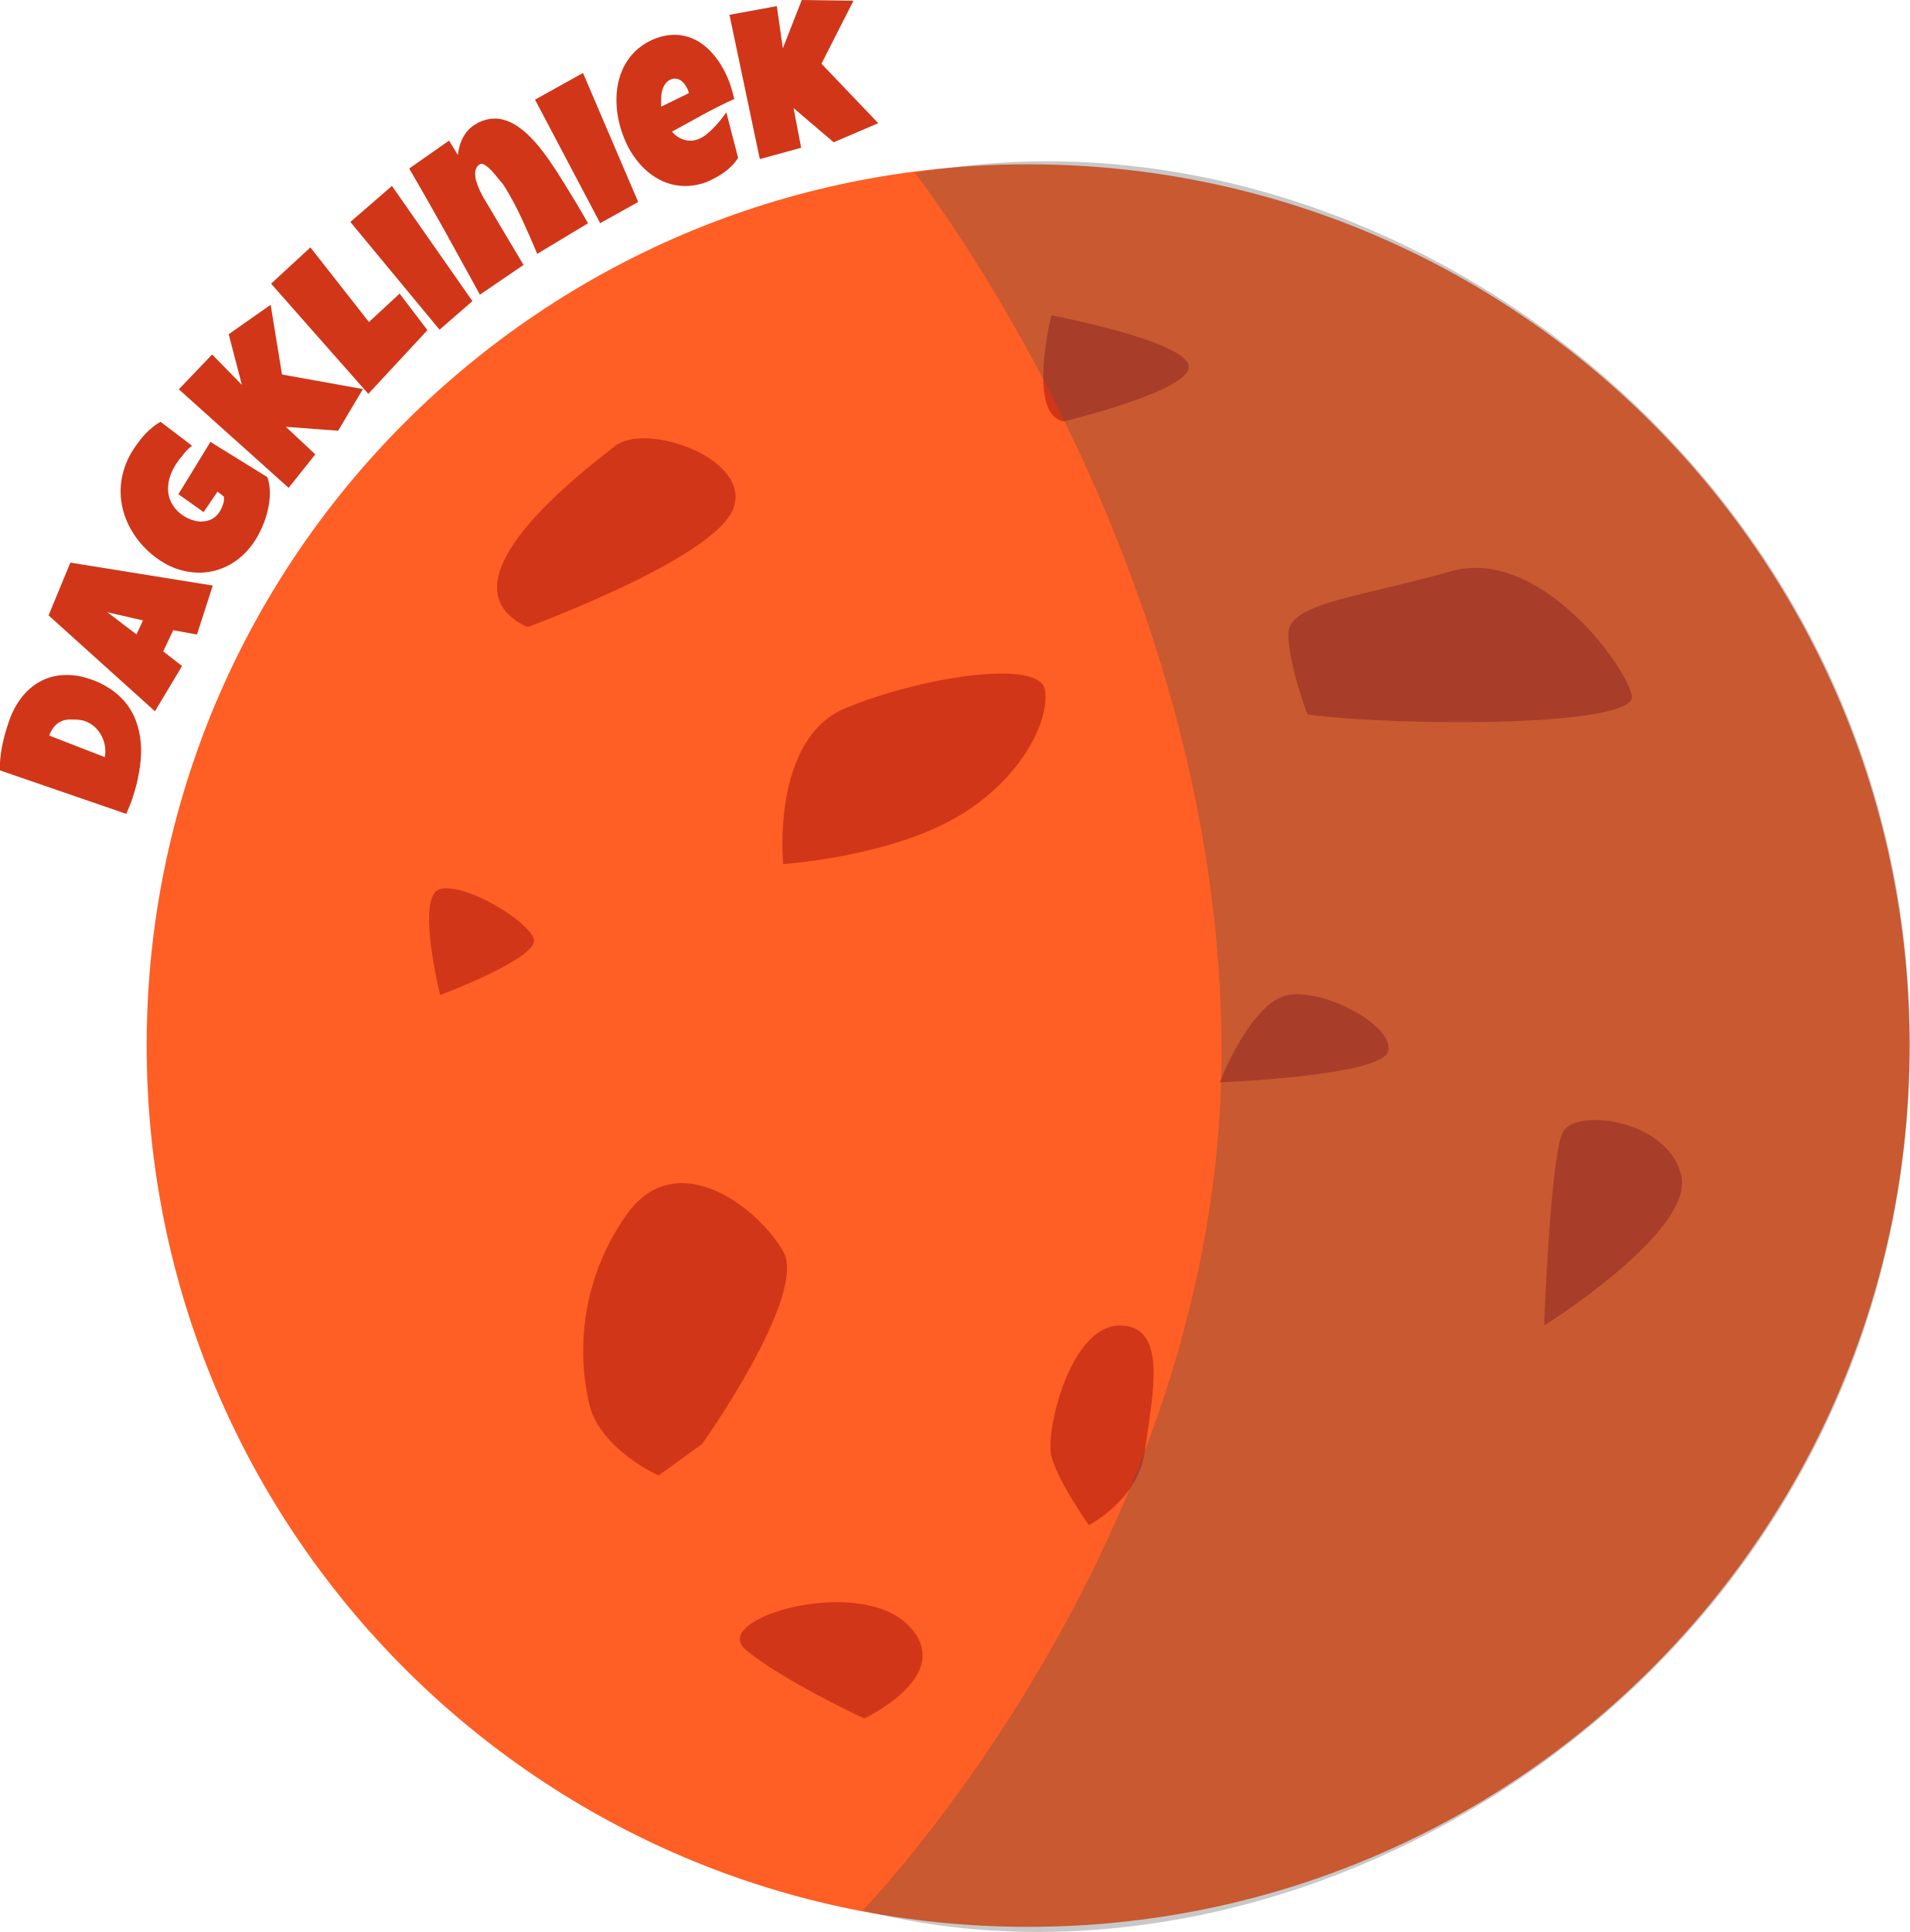
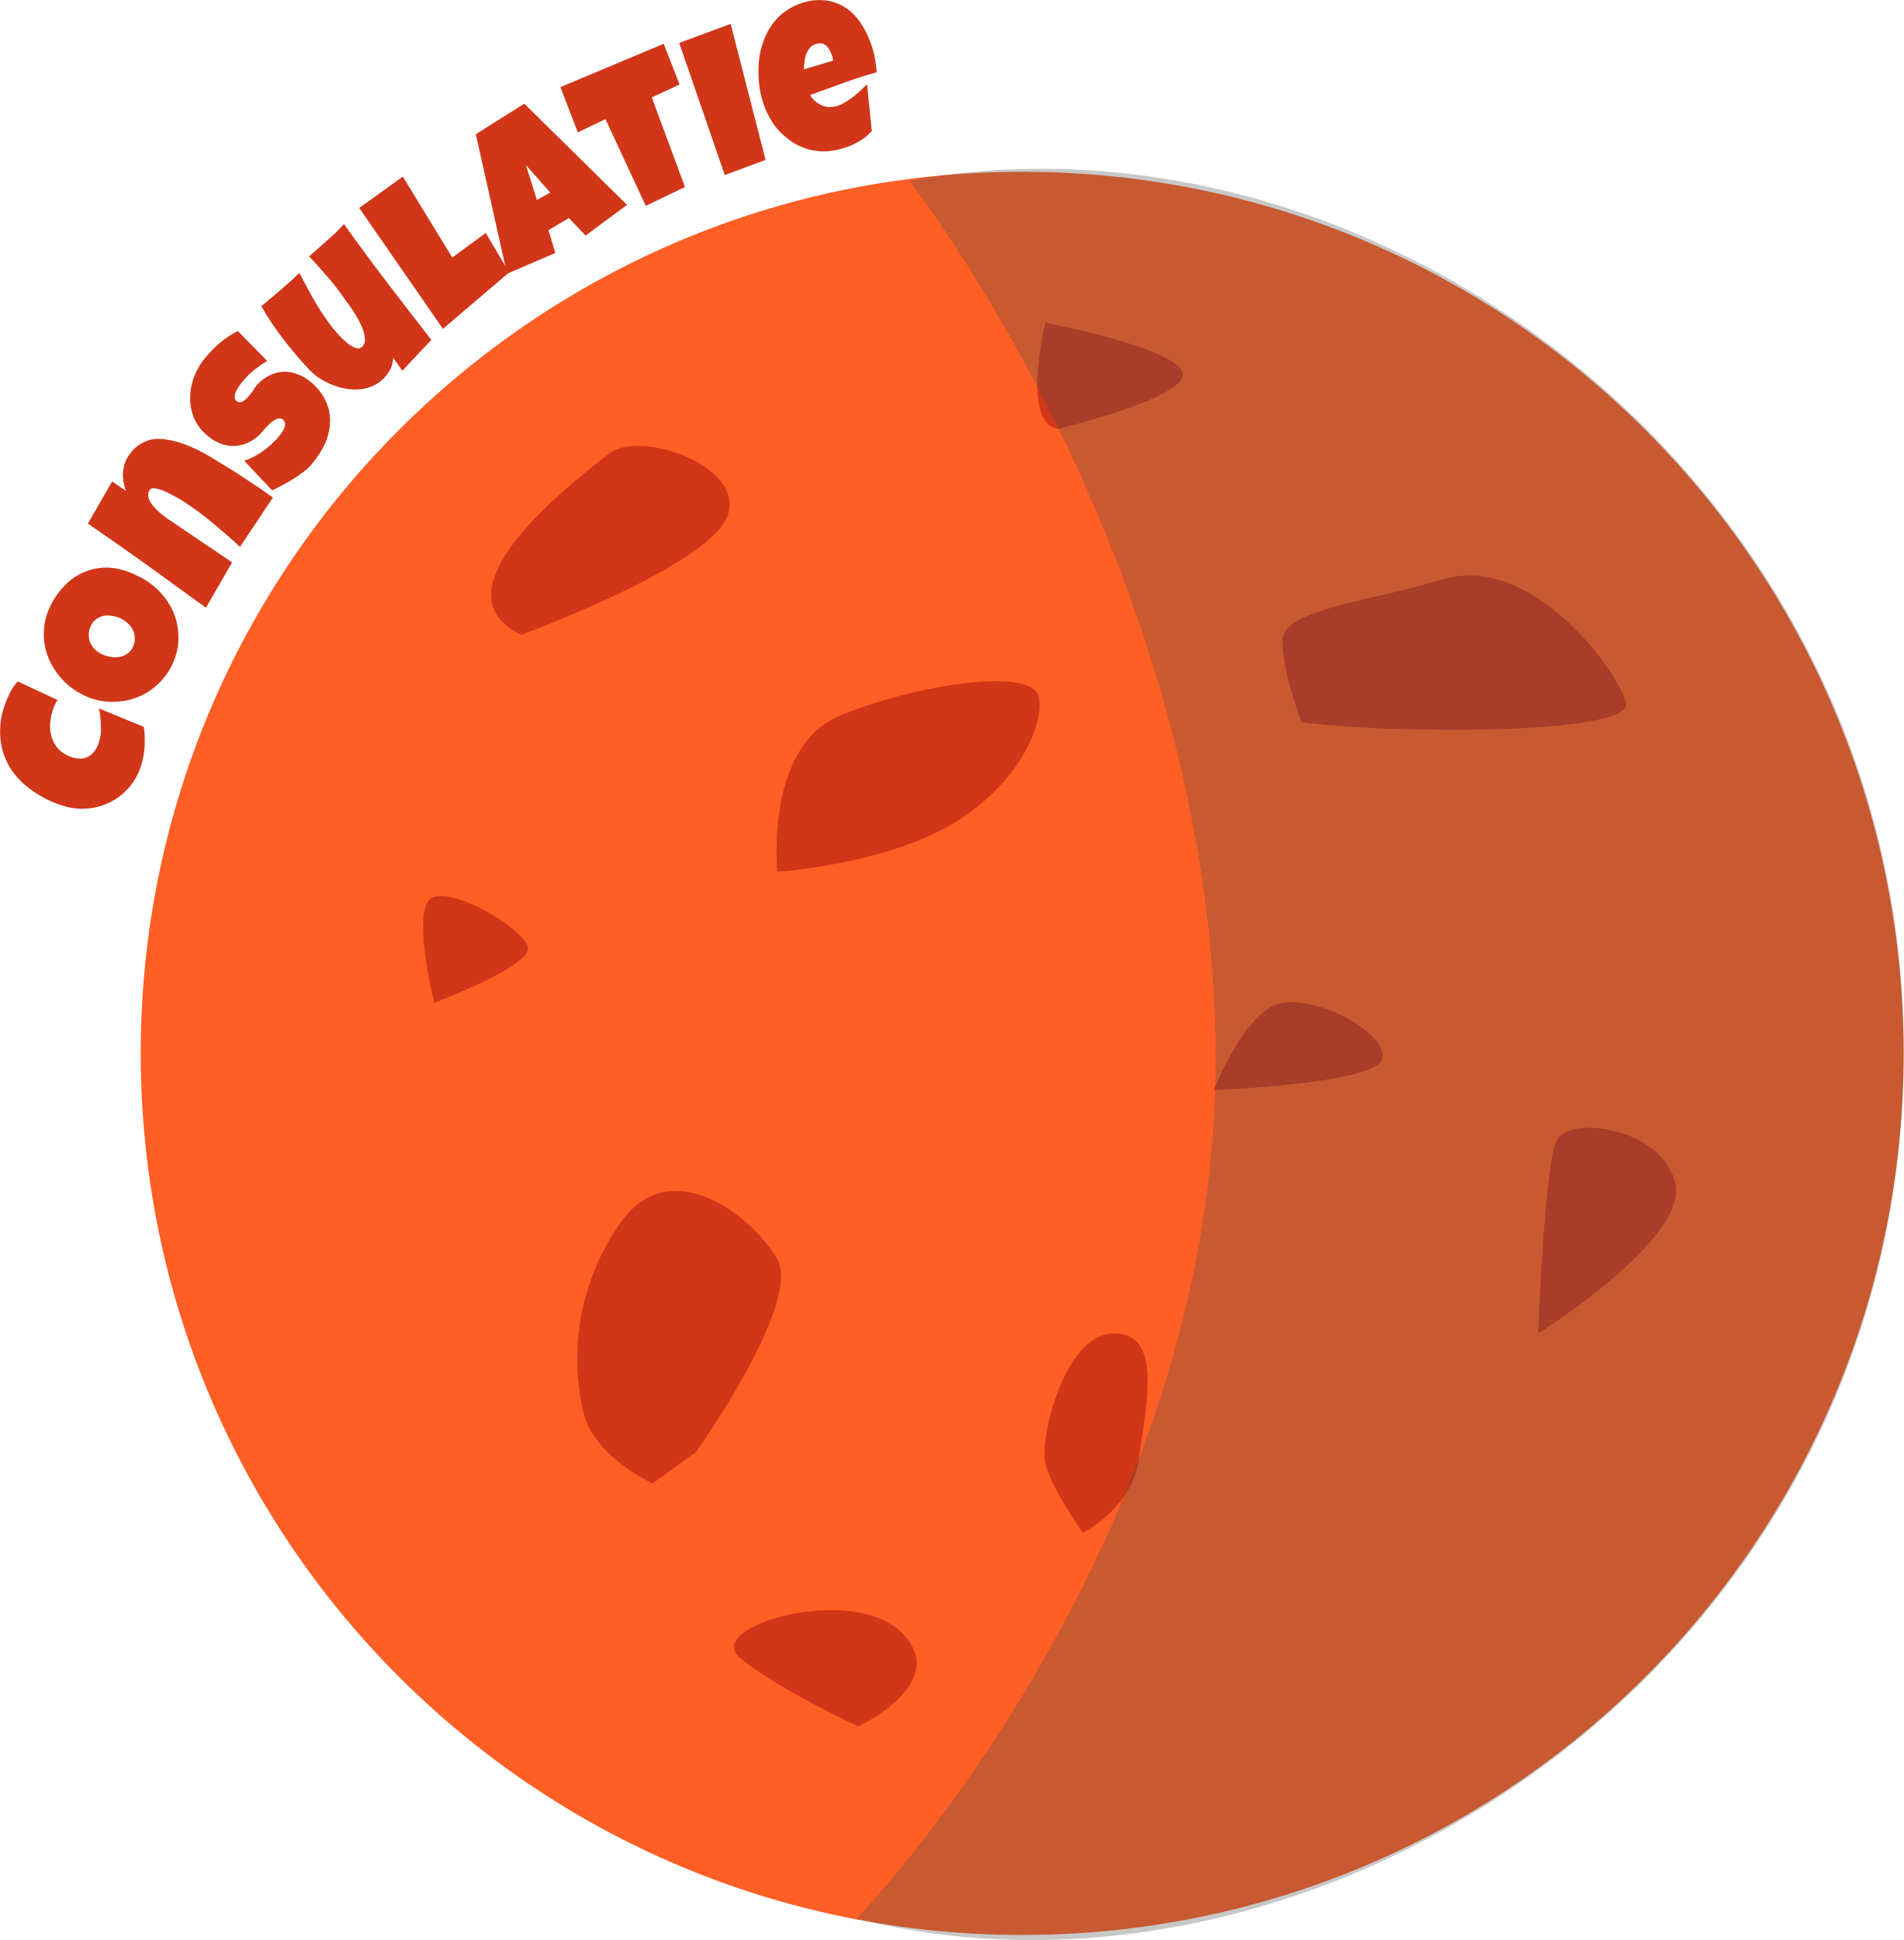
- <svg xmlns="http://www.w3.org/2000/svg" id="Laag_1" data-name="Laag 1" viewBox="0 0 219.03 221.62">
+ <svg xmlns="http://www.w3.org/2000/svg" id="Laag_1" data-name="Laag 1" viewBox="0 0 218.35 222.46">
  <defs>
    <style>.cls-1{fill:#ff5e24;}.cls-2{fill:#d13618;}.cls-3{fill:#4d4d4d;opacity:0.31;isolation:isolate;}</style>
  </defs>
-   <circle class="cls-1" cx="117.91" cy="119.94" r="101.09" />
-   <path class="cls-2" d="M63.54,73.4S85,65.53,87.15,59.8s-10-10-13.6-7.15S52.81,68.39,63.54,73.4Z" transform="translate(-3.05 -1.46)" />
-   <path class="cls-2" d="M92.87,100.58S91.44,86.27,100,82.7,122.2,77,122.87,80.55s-2.86,10.73-10.73,15S92.87,100.58,92.87,100.58Z" transform="translate(-3.05 -1.46)" />
-   <path class="cls-2" d="M153,83.41c10.73,1.43,37.92,1.43,37.2-2.15S179.42,64.1,169.41,67s-18.6,3.57-18.6,7.15S153,83.41,153,83.41Z" transform="translate(-3.05 -1.46)" />
-   <path class="cls-2" d="M142.94,125.61s18.6-.71,19.31-3.57-7.15-7.16-11.44-6.44S142.94,125.61,142.94,125.61Z" transform="translate(-3.05 -1.46)" />
-   <path class="cls-2" d="M127.92,176.4s5.72-2.86,6.44-8.58,2.86-14.31-2.87-14.31-8.58,12.16-7.86,15S127.92,176.4,127.92,176.4Z" transform="translate(-3.05 -1.46)" />
-   <path class="cls-2" d="M102.17,198.58s10.73-5,5-10.73-22.89-.72-18.59,2.86S102.17,198.58,102.17,198.58Z" transform="translate(-3.05 -1.46)" />
-   <path class="cls-2" d="M83.57,167.1S95.73,150,92.87,145,80.71,132.8,75,140.67a27,27,0,0,0-4.29,22.17c1.43,5,7.87,7.87,7.87,7.87Z" transform="translate(-3.05 -1.46)" />
-   <path class="cls-2" d="M53.53,115.6s11.44-4.29,10.73-6.44-7.87-6.44-10.73-5.72S53.53,115.6,53.53,115.6Z" transform="translate(-3.05 -1.46)" />
-   <path class="cls-2" d="M125.06,49.79s15-3.58,14.3-6.44-15.73-5.72-15.73-5.72S120.77,49.08,125.06,49.79Z" transform="translate(-3.05 -1.46)" />
-   <path class="cls-2" d="M180.14,153.51s17.16-10.73,15.73-17.17-12.16-7.86-13.59-5S180.14,153.51,180.14,153.51Z" transform="translate(-3.05 -1.46)" />
-   <path class="cls-3" d="M222.08,120.62c.35,70.45-66.88,113.45-120.1,100,0,0,41.17-42.41,41.17-98.5S108,21.32,108,21.32C161.68,11.52,221.76,55.81,222.08,120.62Z" transform="translate(-3.05 -1.46)" />
-   <path class="cls-2" d="M13.23,79.31a9.44,9.44,0,0,1,2.68,1.32,7.88,7.88,0,0,1,1.85,1.84,7.51,7.51,0,0,1,1.07,2.25,10.29,10.29,0,0,1,.4,2.55A13.54,13.54,0,0,1,19,90a18.1,18.1,0,0,1-.69,2.82c-.11.35-.23.7-.36,1s-.27.66-.42,1l-14.52-5a15.77,15.77,0,0,1,.27-2.72A21,21,0,0,1,4,84.44a9.6,9.6,0,0,1,1.4-2.81,6.94,6.94,0,0,1,2.08-1.9,6.2,6.2,0,0,1,2.63-.82A7.76,7.76,0,0,1,13.23,79.31Zm1.84,9a3.87,3.87,0,0,0,0-1.36,3.6,3.6,0,0,0-.45-1.21,3.41,3.41,0,0,0-.83-1,3.59,3.59,0,0,0-1.16-.62A5.15,5.15,0,0,0,11.37,84a2.88,2.88,0,0,0-1.11.12,2.27,2.27,0,0,0-.9.59,3.07,3.07,0,0,0-.66,1.13Z" transform="translate(-3.05 -1.46)" />
-   <path class="cls-2" d="M27.45,68.63l-1.81,5.62-2.72-.5-1.15,2.43,2.16,1.68-3.11,5.19-12.2-11L11.12,66Zm-8,4-4.09-.94,3.34,2.54Z" transform="translate(-3.05 -1.46)" />
-   <path class="cls-2" d="M33.71,56.19A5.36,5.36,0,0,1,34,58a8.48,8.48,0,0,1-.23,1.93,10.42,10.42,0,0,1-.61,1.89,10.65,10.65,0,0,1-.87,1.65,8.34,8.34,0,0,1-2.2,2.33A7.4,7.4,0,0,1,27.36,67a7.32,7.32,0,0,1-2.95,0,8,8,0,0,1-2.94-1.21,10,10,0,0,1-1.93-1.61,9.87,9.87,0,0,1-1.45-1.95,9.23,9.23,0,0,1-.91-2.18,8.84,8.84,0,0,1-.3-2.34,8.63,8.63,0,0,1,.38-2.38,8.89,8.89,0,0,1,1.09-2.32c.19-.29.4-.58.63-.89a10.58,10.58,0,0,1,.74-.89,8.93,8.93,0,0,1,.85-.78,5,5,0,0,1,.9-.6l3.6,2.74a5.8,5.8,0,0,0-1,1,11.75,11.75,0,0,0-.83,1.1,6.21,6.21,0,0,0-.75,1.62,4.47,4.47,0,0,0-.15,1.61,3.55,3.55,0,0,0,.52,1.48,4,4,0,0,0,1.25,1.24,4.13,4.13,0,0,0,1.09.5,3.11,3.11,0,0,0,1.12.14A2.71,2.71,0,0,0,27.36,61a2.39,2.39,0,0,0,.86-.82,3.62,3.62,0,0,0,.4-.84,1.94,1.94,0,0,0,.11-.91L28,57.85,26.4,60.2l-2.89-2.05c.61-1,1.22-2,1.84-3s1.22-2,1.83-3Z" transform="translate(-3.05 -1.46)" />
-   <path class="cls-2" d="M34.09,36.42l1.3,8,9.28,1.67-2.84,4.78-6-.45,3.38,3.16-3.06,3.84L23.56,46.12l3.82-4,3.41,3.49-1.51-5.81Z" transform="translate(-3.05 -1.46)" />
-   <path class="cls-2" d="M48.88,35.14l3.19,4.19-6.78,7.31L34.14,34l4.51-4.16,6.71,8.56Z" transform="translate(-3.05 -1.46)" />
-   <path class="cls-2" d="M48,22.79,57.23,36l-3.77,3.28L43.23,26.92Z" transform="translate(-3.05 -1.46)" />
-   <path class="cls-2" d="M67.79,22.55q.7,1.13,1.38,2.25l1.32,2.27-5.83,3.51c-.54-1.3-1.1-2.59-1.69-3.86A34.08,34.08,0,0,0,61,23q-.08-.14-.27-.42L60.23,22c-.17-.23-.36-.46-.56-.69a4.3,4.3,0,0,0-.59-.61,2.48,2.48,0,0,0-.56-.39.45.45,0,0,0-.45,0,1,1,0,0,0-.45.56,1.92,1.92,0,0,0-.07.76,3.55,3.55,0,0,0,.2.86,8.31,8.31,0,0,0,.35.87c.13.28.27.53.4.77s.25.43.34.57c.71,1.21,1.42,2.39,2.12,3.57s1.42,2.37,2.13,3.58l-5,3.41-4-7.26c-1.34-2.4-2.71-4.81-4.11-7.21l4.57-3.2,1,1.63a9.23,9.23,0,0,1,.21-1,4.41,4.41,0,0,1,.94-1.78,3.79,3.79,0,0,1,.8-.68,4.42,4.42,0,0,1,1.67-.65,3.94,3.94,0,0,1,1.57.07,5.22,5.22,0,0,1,1.48.65,9.3,9.3,0,0,1,1.38,1.09,15.12,15.12,0,0,1,1.26,1.36c.4.49.78,1,1.13,1.5s.67,1,1,1.49Z" transform="translate(-3.05 -1.46)" />
-   <path class="cls-2" d="M69.91,9.83l6.33,14.8-4.36,2.43L64.41,12.89Z" transform="translate(-3.05 -1.46)" />
-   <path class="cls-2" d="M86.67,10.82a14.59,14.59,0,0,1,.59,2c-1.23.55-2.43,1.15-3.61,1.8l-3.53,1.94a2.88,2.88,0,0,0,1.38.93,2.45,2.45,0,0,0,1.64-.07,3.46,3.46,0,0,0,.91-.53,8.27,8.27,0,0,0,.88-.81,11.32,11.32,0,0,0,.8-.91c.24-.31.45-.58.62-.82l1.35,5.21a5.21,5.21,0,0,1-.72.92,6.58,6.58,0,0,1-.9.76,8.16,8.16,0,0,1-1,.62,9.78,9.78,0,0,1-1,.48,7,7,0,0,1-2.12.45,6,6,0,0,1-2-.22,6.44,6.44,0,0,1-1.76-.78,8.17,8.17,0,0,1-1.52-1.24,10.51,10.51,0,0,1-1.24-1.62A10.77,10.77,0,0,1,74.51,17a12,12,0,0,1-.59-2.13,10.78,10.78,0,0,1-.17-2.19,8.42,8.42,0,0,1,.3-2.13,7,7,0,0,1,.82-1.92,6.23,6.23,0,0,1,1.39-1.61,6.91,6.91,0,0,1,2-1.16,6.16,6.16,0,0,1,1.9-.4,5.17,5.17,0,0,1,1.73.21,5.63,5.63,0,0,1,1.53.72A7.29,7.29,0,0,1,84.77,7.6a9.25,9.25,0,0,1,1.08,1.5A10.45,10.45,0,0,1,86.67,10.82ZM82,11.91a3.19,3.19,0,0,0-.31-.61,2.15,2.15,0,0,0-.43-.51,1.43,1.43,0,0,0-.56-.29,1.13,1.13,0,0,0-.67.06,1.37,1.37,0,0,0-.69.53,2.28,2.28,0,0,0-.36.81,3.59,3.59,0,0,0-.1.93,7.25,7.25,0,0,0,0,.86l3.16-1.54Z" transform="translate(-3.05 -1.46)" />
-   <path class="cls-2" d="M100.93,1.54,97.26,8.77l6.51,6.82-5.11,2.19-4.6-3.92.87,4.55-4.74,1.3L86.71,3.16l5.43-1L92.83,7,95,1.46Z" transform="translate(-3.05 -1.46)" />
+   <circle class="cls-1" cx="117.23" cy="120.79" r="101.09" />
+   <path class="cls-2" d="M63.54,73.4S85,65.53,87.15,59.8s-10-10-13.6-7.15S52.81,68.39,63.54,73.4Z" transform="translate(-3.73 -0.61)" />
+   <path class="cls-2" d="M92.87,100.58S91.44,86.27,100,82.7,122.2,77,122.87,80.55s-2.86,10.73-10.73,15S92.87,100.58,92.87,100.58Z" transform="translate(-3.73 -0.61)" />
+   <path class="cls-2" d="M153,83.41c10.73,1.43,37.92,1.43,37.2-2.15S179.42,64.1,169.41,67s-18.6,3.57-18.6,7.15S153,83.41,153,83.41Z" transform="translate(-3.73 -0.61)" />
+   <path class="cls-2" d="M142.94,125.61s18.6-.71,19.31-3.57-7.15-7.16-11.44-6.44S142.94,125.61,142.94,125.61Z" transform="translate(-3.73 -0.61)" />
+   <path class="cls-2" d="M127.92,176.4s5.72-2.86,6.44-8.58,2.86-14.31-2.87-14.31-8.58,12.16-7.86,15S127.92,176.4,127.92,176.4Z" transform="translate(-3.73 -0.61)" />
+   <path class="cls-2" d="M102.17,198.58s10.73-5,5-10.73-22.89-.72-18.59,2.86S102.17,198.58,102.17,198.58Z" transform="translate(-3.73 -0.61)" />
+   <path class="cls-2" d="M83.57,167.1S95.73,150,92.87,145,80.71,132.8,75,140.67a27,27,0,0,0-4.29,22.17c1.43,5,7.87,7.87,7.87,7.87Z" transform="translate(-3.73 -0.61)" />
+   <path class="cls-2" d="M53.53,115.6s11.44-4.29,10.73-6.44-7.87-6.44-10.73-5.72S53.53,115.6,53.53,115.6Z" transform="translate(-3.73 -0.61)" />
+   <path class="cls-2" d="M125.06,49.79s15-3.58,14.3-6.44-15.73-5.72-15.73-5.72S120.77,49.08,125.06,49.79Z" transform="translate(-3.73 -0.61)" />
+   <path class="cls-2" d="M180.14,153.51s17.16-10.73,15.73-17.17-12.16-7.86-13.59-5S180.14,153.51,180.14,153.51Z" transform="translate(-3.73 -0.61)" />
+   <path class="cls-3" d="M222.08,120.62c.35,70.45-66.88,113.45-120.1,100,0,0,41.17-42.41,41.17-98.5S108,21.32,108,21.32C161.68,11.52,221.76,55.81,222.08,120.62Z" transform="translate(-3.73 -0.61)" />
+   <path class="cls-2" d="M5.77,78.75l4.55,2.13a4,4,0,0,0-.33.61c-.09.22-.17.43-.24.65a6,6,0,0,0-.28,1.65,4.17,4.17,0,0,0,.25,1.55,3.58,3.58,0,0,0,.83,1.28,3.68,3.68,0,0,0,1.48.84,2.82,2.82,0,0,0,1.08.14,2.15,2.15,0,0,0,.87-.3,2.37,2.37,0,0,0,.67-.67,3.6,3.6,0,0,0,.45-1,4.94,4.94,0,0,0,.19-.9,7.71,7.71,0,0,0,0-1,7.48,7.48,0,0,0-.07-1c0-.32-.09-.62-.15-.89l5.15,2.12a7.2,7.2,0,0,1,.1,1.07,11.11,11.11,0,0,1,0,1.15,10.44,10.44,0,0,1-.14,1.14,9.67,9.67,0,0,1-.26,1.06,7,7,0,0,1-3.5,4.19,6.94,6.94,0,0,1-2.63.75,7.16,7.16,0,0,1-2.88-.33,12.07,12.07,0,0,1-3.45-1.7A9.27,9.27,0,0,1,5,88.84,7.94,7.94,0,0,1,3.8,85.55a9,9,0,0,1,.4-3.88,13.27,13.27,0,0,1,.63-1.55A5.83,5.83,0,0,1,5.77,78.75Z" transform="translate(-3.73 -0.61)" />
+   <path class="cls-2" d="M19.45,66.62a8.66,8.66,0,0,1,1.78,1.09,8.23,8.23,0,0,1,1.4,1.43,7.59,7.59,0,0,1,1,1.7,7.15,7.15,0,0,1,.5,1.88,6.92,6.92,0,0,1,0,2,7.47,7.47,0,0,1-.6,2,7.28,7.28,0,0,1-1.1,1.73A7.76,7.76,0,0,1,21,79.75a7,7,0,0,1-1.71.89,7.52,7.52,0,0,1-1.88.41A8,8,0,0,1,15.41,81a7.46,7.46,0,0,1-1.95-.61,8.14,8.14,0,0,1-3.11-2.49,8,8,0,0,1-1-1.69,7.75,7.75,0,0,1-.53-1.88,7.56,7.56,0,0,1,0-2,6.7,6.7,0,0,1,.58-2,8.8,8.8,0,0,1,1.79-2.62,6.62,6.62,0,0,1,5.2-2A8.5,8.5,0,0,1,19.45,66.62Zm-1.91,4.89a3.3,3.3,0,0,0-1-.28,2.74,2.74,0,0,0-.95,0,2.3,2.3,0,0,0-.84.39,1.92,1.92,0,0,0-.61.78,2.23,2.23,0,0,0-.23,1,2.31,2.31,0,0,0,.18.91,2.28,2.28,0,0,0,.54.78,2.82,2.82,0,0,0,.83.56,3.82,3.82,0,0,0,1,.29,3,3,0,0,0,1,0,2.29,2.29,0,0,0,.88-.37,2,2,0,0,0,.64-.78,2.28,2.28,0,0,0,.21-1,2.12,2.12,0,0,0-.22-.93,2.56,2.56,0,0,0-.58-.78A3,3,0,0,0,17.54,71.51Z" transform="translate(-3.73 -0.61)" />
+   <path class="cls-2" d="M30.66,54.71c.75.48,1.49,1,2.21,1.46s1.44,1,2.16,1.49l-3.78,5.66c-1.05-1-2.11-1.88-3.18-2.78a33.8,33.8,0,0,0-3.4-2.5l-.42-.25c-.2-.12-.42-.25-.68-.38s-.52-.27-.8-.4a4.86,4.86,0,0,0-.79-.3,2.58,2.58,0,0,0-.67-.11.47.47,0,0,0-.41.2,1,1,0,0,0-.17.69,1.9,1.9,0,0,0,.26.72,3.87,3.87,0,0,0,.55.69c.22.23.45.44.68.64l.69.53.56.37,3.43,2.33c1.15.76,2.3,1.54,3.45,2.33l-3,5.2-6.72-4.87Q17.24,63,13.81,60.65l2.78-4.83,1.56,1.06a7.09,7.09,0,0,1-.25-1,5,5,0,0,1-.07-1,4.87,4.87,0,0,1,.17-1,3.61,3.61,0,0,1,.43-.94,4.41,4.41,0,0,1,1.23-1.3A4,4,0,0,1,21.12,51a5.13,5.13,0,0,1,1.62,0,8.9,8.9,0,0,1,1.7.4,13.72,13.72,0,0,1,1.72.69c.58.28,1.13.57,1.66.88s1,.62,1.52.93Z" transform="translate(-3.73 -0.61)" />
+   <path class="cls-2" d="M39.32,44.37a6.31,6.31,0,0,1,1.77,2.23A5.31,5.31,0,0,1,41.58,49,6.37,6.37,0,0,1,41,51.49a10.54,10.54,0,0,1-1.54,2.37,6.08,6.08,0,0,1-.93.87c-.38.29-.78.56-1.2.82s-.84.5-1.26.72-.79.41-1.13.57l-3.2-3.39a8.25,8.25,0,0,0,2.14-1.11,9.65,9.65,0,0,0,1.79-1.63l.33-.43a2.37,2.37,0,0,0,.31-.53,1.36,1.36,0,0,0,.12-.54.69.69,0,0,0-.26-.49.56.56,0,0,0-.39-.13,1,1,0,0,0-.43.11,2.28,2.28,0,0,0-.45.29c-.14.12-.28.24-.41.37s-.25.25-.35.37l-.24.29a5.22,5.22,0,0,1-1.44,1.21,4.39,4.39,0,0,1-1.61.51,4.1,4.1,0,0,1-1.68-.21,4.79,4.79,0,0,1-1.62-.94,5.44,5.44,0,0,1-1.55-2,5.68,5.68,0,0,1-.46-2.36A6.85,6.85,0,0,1,26,43.78a7.91,7.91,0,0,1,1.31-2.19c.25-.29.51-.58.8-.88a12.06,12.06,0,0,1,.9-.84c.31-.26.64-.5,1-.73a7.44,7.44,0,0,1,1-.57L34.37,42a14.23,14.23,0,0,0-1.44,1,8.26,8.26,0,0,0-1.24,1.19l-.25.31a2.55,2.55,0,0,0-.3.41,4.34,4.34,0,0,0-.28.46,2.27,2.27,0,0,0-.19.48.79.79,0,0,0,0,.43.55.55,0,0,0,.22.34.5.5,0,0,0,.43.11,1.11,1.11,0,0,0,.46-.23,2.35,2.35,0,0,0,.46-.44l.44-.54L33,45a3.5,3.5,0,0,1,.31-.37,4.68,4.68,0,0,1,1.4-1,3.85,3.85,0,0,1,1.52-.39,3.67,3.67,0,0,1,1.55.26A4.91,4.91,0,0,1,39.32,44.37Z" transform="translate(-3.73 -0.61)" />
+   <path class="cls-2" d="M43.18,26.3q2.43,3.42,4.94,6.7c1.67,2.19,3.37,4.38,5.08,6.58l-3.32,3.54-1.07-1.49a2.54,2.54,0,0,1-.09.72,2.91,2.91,0,0,1-.27.69,3.64,3.64,0,0,1-.42.63,3.54,3.54,0,0,1-.5.52,3.9,3.9,0,0,1-1.32.79,4.76,4.76,0,0,1-1.5.29,6,6,0,0,1-1.57-.14,7.28,7.28,0,0,1-1.54-.49,8.19,8.19,0,0,1-1.39-.77,7.24,7.24,0,0,1-1.13-1c-.48-.52-1-1.07-1.46-1.65s-1-1.17-1.44-1.77-.91-1.23-1.33-1.86-.8-1.25-1.14-1.87c.74-.62,1.48-1.24,2.21-1.87s1.46-1.27,2.15-1.93l1,1.88c.33.63.68,1.24,1.05,1.85s.76,1.2,1.17,1.77a16.36,16.36,0,0,0,1.34,1.65l.5.51a5.62,5.62,0,0,0,.71.58,2.32,2.32,0,0,0,.76.37.64.64,0,0,0,.65-.15,1,1,0,0,0,.33-.82,3.59,3.59,0,0,0-.24-1.19A8.85,8.85,0,0,0,44.68,37q-.43-.76-1-1.53t-1.11-1.53c-.38-.5-.75-1-1.11-1.39l-1-1.14-.68-.76c-.11-.12-.21-.23-.32-.33L39.19,30c.39-.33.77-.67,1.14-1s.76-.67,1.13-1,.58-.53.87-.81S42.9,26.59,43.18,26.3Z" transform="translate(-3.73 -0.61)" />
+   <path class="cls-2" d="M59.44,27.32l2.68,4.53-7.59,6.47-9.6-13.86,5-3.6,5.67,9.28Z" transform="translate(-3.73 -0.61)" />
+   <path class="cls-2" d="M75.64,24.1,70.9,27.62l-1.92-2L66.63,27l.79,2.62L61.88,32,58.3,16l5.56-3.5Zm-8.8-1.41-2.79-3.15,1.25,4Z" transform="translate(-3.73 -0.61)" />
+   <path class="cls-2" d="M79.85,5.63l1.82,4.67-3.19,1.48,3.81,10.28-4.5,2.15-4.62-9.94L70,15.79,68,10.6Z" transform="translate(-3.73 -0.61)" />
+   <path class="cls-2" d="M87.53,3.35l4,15.6-4.68,1.73L81.63,5.53Z" transform="translate(-3.73 -0.61)" />
+   <path class="cls-2" d="M104,6.9a15.4,15.4,0,0,1,.28,2c-1.3.36-2.58.77-3.85,1.23l-3.79,1.38a3,3,0,0,0,1.22,1.13,2.53,2.53,0,0,0,1.64.18,3.65,3.65,0,0,0,1-.39,7.84,7.84,0,0,0,1-.66,12,12,0,0,0,.93-.78c.29-.27.53-.51.74-.72l.54,5.37a5.89,5.89,0,0,1-.86.79,6.82,6.82,0,0,1-1,.62,8.22,8.22,0,0,1-1.1.46,11.42,11.42,0,0,1-1.11.3,6.68,6.68,0,0,1-2.16.12,6.07,6.07,0,0,1-1.9-.51,6.58,6.58,0,0,1-1.62-1A8,8,0,0,1,92.56,15a10.12,10.12,0,0,1-1-1.78,10.77,10.77,0,0,1-.62-2A12.14,12.14,0,0,1,90.72,9a10.67,10.67,0,0,1,.16-2.19,9.36,9.36,0,0,1,.62-2A7.4,7.4,0,0,1,92.61,3a6.37,6.37,0,0,1,1.62-1.38A7.23,7.23,0,0,1,96.42.75a6.15,6.15,0,0,1,1.94-.1,5.11,5.11,0,0,1,1.67.47,5.55,5.55,0,0,1,1.41.95,7.31,7.31,0,0,1,1.12,1.35,9.13,9.13,0,0,1,.84,1.65A12.48,12.48,0,0,1,104,6.9Zm-4.75.36A4.45,4.45,0,0,0,99,6.61,2.36,2.36,0,0,0,98.64,6a1.55,1.55,0,0,0-.51-.37,1.07,1.07,0,0,0-.67,0A1.38,1.38,0,0,0,96.7,6a2.46,2.46,0,0,0-.48.75A4,4,0,0,0,96,7.7a6.92,6.92,0,0,0-.07.86l3.35-1Z" transform="translate(-3.73 -0.61)" />
</svg>
